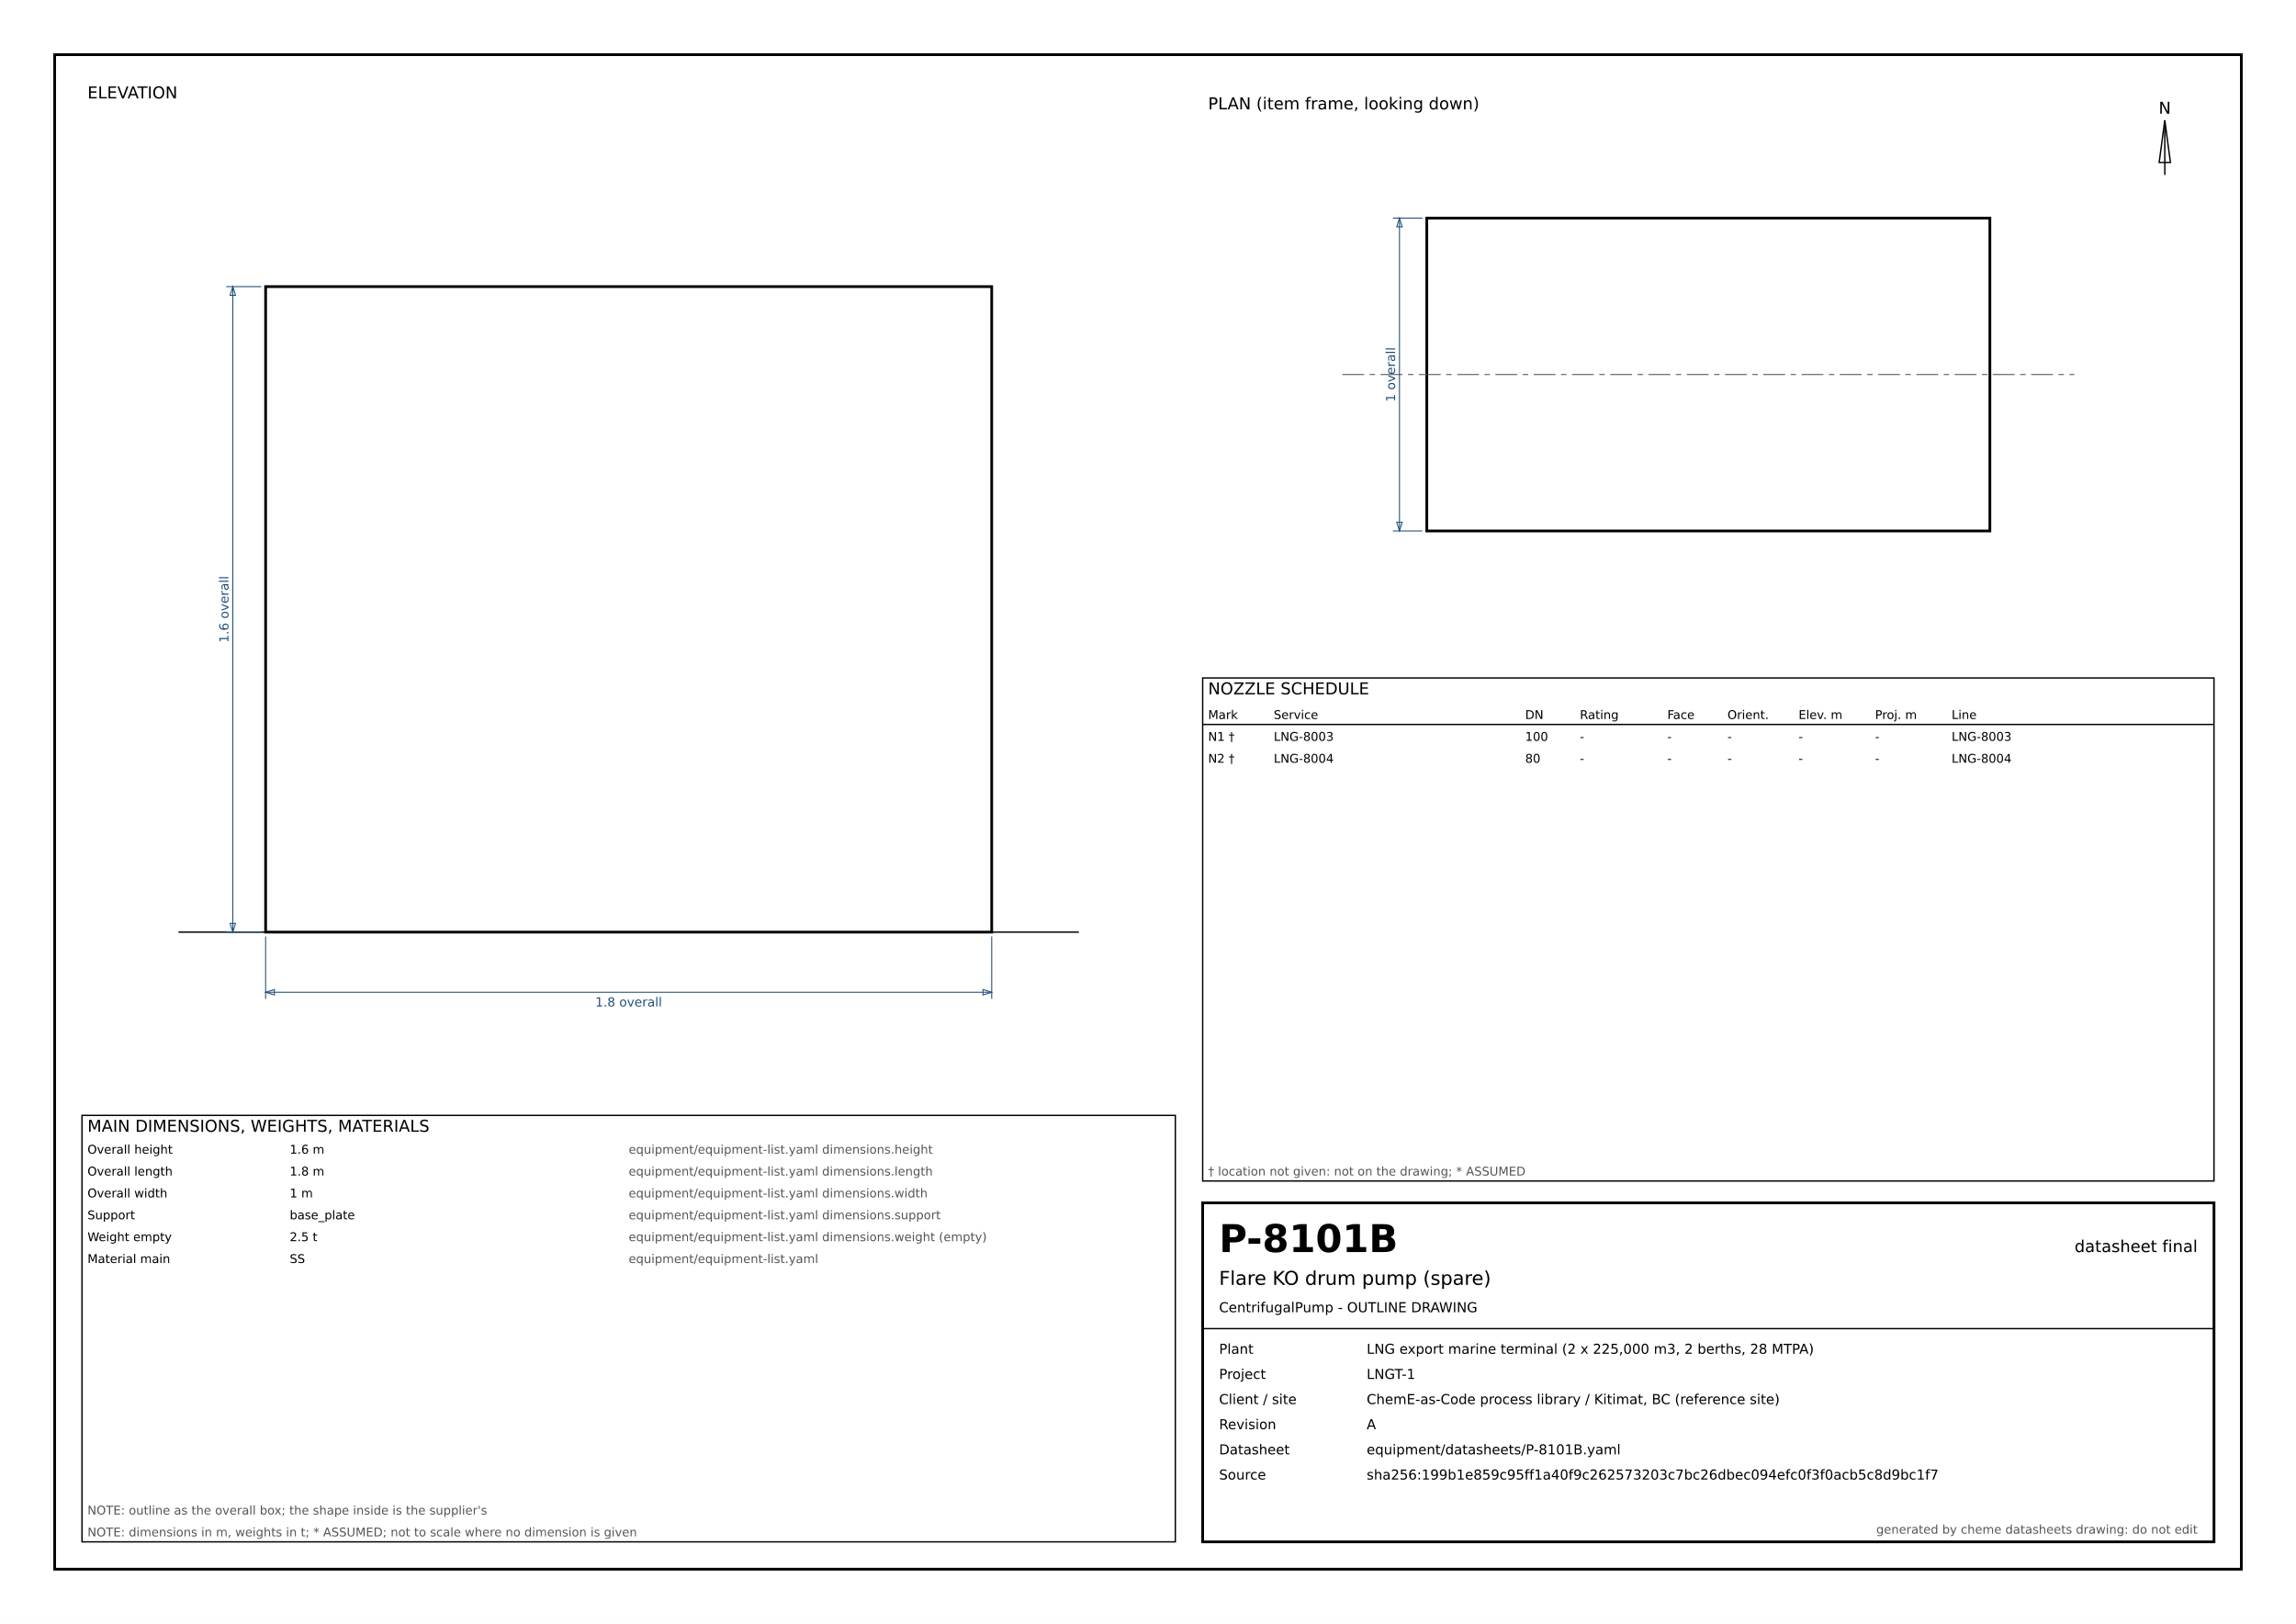
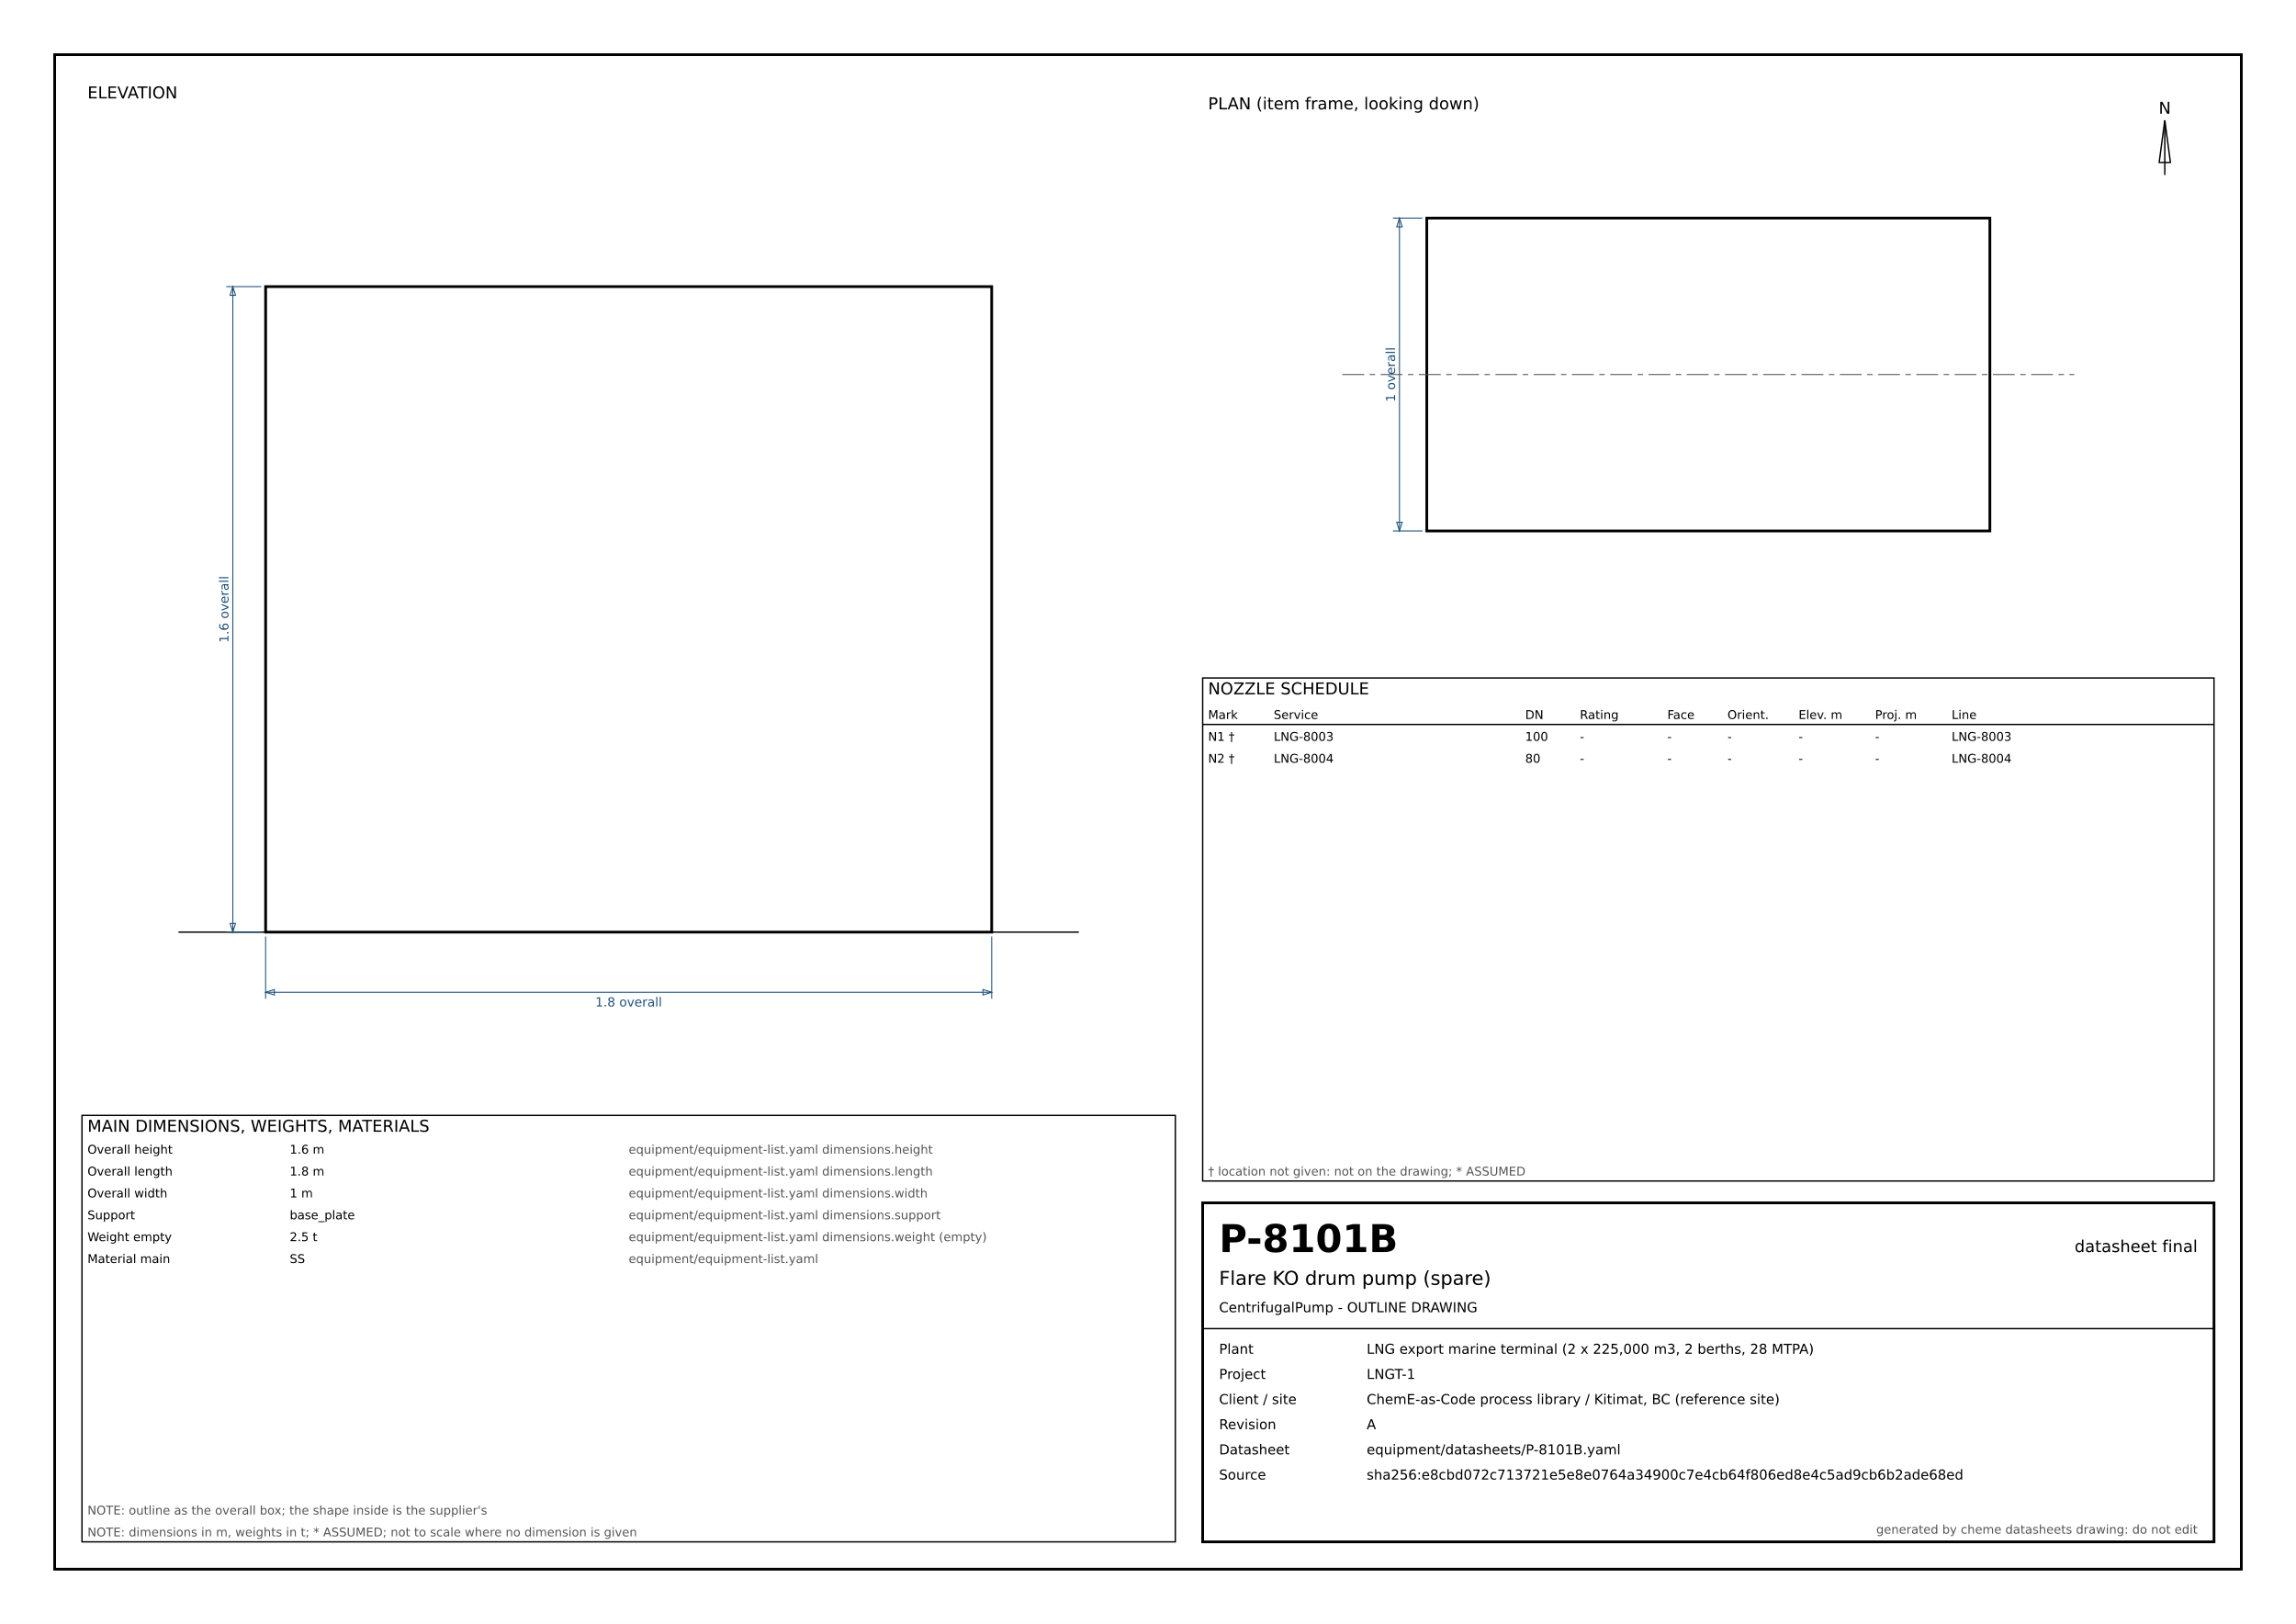
<svg xmlns="http://www.w3.org/2000/svg" width="420mm" height="297mm" viewBox="0 0 420 297">
  <style>
.frame{fill:none;stroke:#000;stroke-width:0.5}
.thin{fill:none;stroke:#000;stroke-width:0.25}
.outline{fill:#fff;stroke:#000;stroke-width:0.5}
.hidden{fill:none;stroke:#000;stroke-width:0.25;stroke-dasharray:1.5 1}
.centre{fill:none;stroke:#555;stroke-width:0.18;stroke-dasharray:4 1 1 1}
.tl{fill:none;stroke:#555;stroke-width:0.18;stroke-dasharray:2 1}
.dim{fill:none;stroke:#1f4e79;stroke-width:0.18}
.nozzle{fill:#fff;stroke:#b71c1c;stroke-width:0.35}
.section{fill:none;stroke:#2e7d32;stroke-width:0.25;stroke-dasharray:2 1}
text{font-family:'DejaVu Sans',Arial,Helvetica,sans-serif;fill:#000}
.t2{font-size:2.2px}.t25{font-size:2.5px}.t3{font-size:3px}.t35{font-size:3.5px}
.t5{font-size:5px;font-weight:bold}.t7{font-size:7px;font-weight:bold}
.dimt{font-size:2.3px;fill:#1f4e79}.nt{font-size:2.3px;fill:#b71c1c}
.note{font-size:2.2px;fill:#555}
.draft{font-size:40px;font-weight:bold;fill:#c62828;fill-opacity:0.12}
</style>
  <rect x="0" y="0" width="420" height="297" fill="#fff" />
  <rect x="10" y="10" width="400" height="277" class="frame" />
  <text x="16" y="18" class="t3" text-anchor="start">ELEVATION</text>
  <rect x="48.59" y="52.42" width="132.82" height="118.06" class="outline" />
  <line x1="32.65" y1="170.48" x2="197.35" y2="170.48" class="thin" />
  <line x1="48.59" y1="171.28" x2="48.59" y2="182.68" class="dim" />
  <line x1="181.41" y1="171.28" x2="181.41" y2="182.68" class="dim" />
  <line x1="48.59" y1="181.48" x2="181.41" y2="181.48" class="dim" />
  <path d="M48.59,181.48 l1.6,0.5 l0,-1 z" class="dim" />
  <path d="M181.41,181.48 l-1.6,0.5 l0,-1 z" class="dim" />
  <text x="115" y="184.08" class="dimt" text-anchor="middle">1.8 overall</text>
  <line x1="47.79" y1="170.48" x2="41.39" y2="170.48" class="dim" />
  <line x1="47.79" y1="52.42" x2="41.39" y2="52.42" class="dim" />
  <line x1="42.59" y1="170.48" x2="42.59" y2="52.42" class="dim" />
  <path d="M42.59,170.48 l0.5,-1.6 l-1,0 z" class="dim" />
  <path d="M42.59,52.42 l0.5,1.6 l-1,0 z" class="dim" />
  <text x="41.79" y="111.45" class="dimt" text-anchor="middle" transform="rotate(-90 41.79 111.45)">1.6 overall</text>
  <rect x="261" y="39.89" width="103" height="57.22" class="outline" />
  <line x1="260.2" y1="97.11" x2="254.8" y2="97.11" class="dim" />
  <line x1="260.2" y1="39.89" x2="254.8" y2="39.89" class="dim" />
  <line x1="256" y1="97.11" x2="256" y2="39.89" class="dim" />
  <path d="M256,97.11 l0.5,-1.6 l-1,0 z" class="dim" />
  <path d="M256,39.89 l0.5,1.6 l-1,0 z" class="dim" />
  <text x="255.2" y="68.5" class="dimt" text-anchor="middle" transform="rotate(-90 255.2 68.5)">1 overall</text>
  <line x1="245.55" y1="68.5" x2="379.45" y2="68.5" class="centre" />
  <line x1="396" y1="32" x2="396" y2="22" class="thin" />
  <path d="M396,22 L394.97,29.71 L397.03,29.71 z" class="thin" />
  <text x="396" y="20.8" class="t3" text-anchor="middle">N</text>
  <text x="221" y="20" class="t3" text-anchor="start">PLAN (item frame, looking down)</text>
  <text x="221" y="127" class="t3" text-anchor="start">NOZZLE SCHEDULE</text>
  <text x="221" y="131.5" class="t2" text-anchor="start">Mark</text>
  <text x="233" y="131.5" class="t2" text-anchor="start">Service</text>
  <text x="279" y="131.5" class="t2" text-anchor="start">DN</text>
  <text x="289" y="131.5" class="t2" text-anchor="start">Rating</text>
  <text x="305" y="131.5" class="t2" text-anchor="start">Face</text>
  <text x="316" y="131.5" class="t2" text-anchor="start">Orient.</text>
  <text x="329" y="131.5" class="t2" text-anchor="start">Elev. m</text>
  <text x="343" y="131.5" class="t2" text-anchor="start">Proj. m</text>
  <text x="357" y="131.5" class="t2" text-anchor="start">Line</text>
  <line x1="220" y1="132.5" x2="405" y2="132.5" class="thin" />
  <text x="221" y="135.5" class="t2" text-anchor="start">N1 †</text>
  <text x="233" y="135.5" class="t2" text-anchor="start">LNG-8003</text>
  <text x="279" y="135.5" class="t2" text-anchor="start">100</text>
  <text x="289" y="135.5" class="t2" text-anchor="start">-</text>
  <text x="305" y="135.5" class="t2" text-anchor="start">-</text>
  <text x="316" y="135.5" class="t2" text-anchor="start">-</text>
  <text x="329" y="135.5" class="t2" text-anchor="start">-</text>
  <text x="343" y="135.5" class="t2" text-anchor="start">-</text>
  <text x="357" y="135.5" class="t2" text-anchor="start">LNG-8003</text>
  <text x="221" y="139.5" class="t2" text-anchor="start">N2 †</text>
  <text x="233" y="139.5" class="t2" text-anchor="start">LNG-8004</text>
  <text x="279" y="139.5" class="t2" text-anchor="start">80</text>
  <text x="289" y="139.5" class="t2" text-anchor="start">-</text>
  <text x="305" y="139.5" class="t2" text-anchor="start">-</text>
  <text x="316" y="139.5" class="t2" text-anchor="start">-</text>
  <text x="329" y="139.5" class="t2" text-anchor="start">-</text>
  <text x="343" y="139.5" class="t2" text-anchor="start">-</text>
  <text x="357" y="139.5" class="t2" text-anchor="start">LNG-8004</text>
  <text x="221" y="215" class="note" text-anchor="start">† location not given: not on the drawing; * ASSUMED</text>
  <rect x="220" y="124" width="185" height="92" class="thin" />
  <text x="16" y="207" class="t3" text-anchor="start">MAIN DIMENSIONS, WEIGHTS, MATERIALS</text>
  <text x="16" y="211" class="t2" text-anchor="start">Overall height</text>
  <text x="53" y="211" class="t2" text-anchor="start">1.6 m</text>
  <text x="115" y="211" class="note" text-anchor="start">equipment/equipment-list.yaml dimensions.height</text>
  <text x="16" y="215" class="t2" text-anchor="start">Overall length</text>
  <text x="53" y="215" class="t2" text-anchor="start">1.8 m</text>
  <text x="115" y="215" class="note" text-anchor="start">equipment/equipment-list.yaml dimensions.length</text>
  <text x="16" y="219" class="t2" text-anchor="start">Overall width</text>
  <text x="53" y="219" class="t2" text-anchor="start">1 m</text>
  <text x="115" y="219" class="note" text-anchor="start">equipment/equipment-list.yaml dimensions.width</text>
  <text x="16" y="223" class="t2" text-anchor="start">Support</text>
  <text x="53" y="223" class="t2" text-anchor="start">base_plate</text>
  <text x="115" y="223" class="note" text-anchor="start">equipment/equipment-list.yaml dimensions.support</text>
  <text x="16" y="227" class="t2" text-anchor="start">Weight empty</text>
  <text x="53" y="227" class="t2" text-anchor="start">2.5 t</text>
  <text x="115" y="227" class="note" text-anchor="start">equipment/equipment-list.yaml dimensions.weight (empty)</text>
  <text x="16" y="231" class="t2" text-anchor="start">Material main</text>
  <text x="53" y="231" class="t2" text-anchor="start">SS</text>
  <text x="115" y="231" class="note" text-anchor="start">equipment/equipment-list.yaml</text>
  <text x="16" y="277" class="note" text-anchor="start">NOTE: outline as the overall box; the shape inside is the supplier's</text>
  <text x="16" y="281" class="note" text-anchor="start">NOTE: dimensions in m, weights in t; * ASSUMED; not to scale where no dimension is given</text>
  <rect x="15" y="204" width="200" height="78" class="thin" />
  <rect x="220" y="220" width="185" height="62" class="frame" />
  <text x="223" y="229" class="t7" text-anchor="start">P-8101B</text>
  <text x="223" y="235" class="t35" text-anchor="start">Flare KO drum pump (spare)</text>
  <text x="223" y="240" class="t25" text-anchor="start">CentrifugalPump - OUTLINE DRAWING</text>
  <line x1="220" y1="243" x2="405" y2="243" class="thin" />
  <text x="223" y="247.6" class="t25" text-anchor="start">Plant</text>
  <text x="250" y="247.6" class="t25" text-anchor="start">LNG export marine terminal (2 x 225,000 m3, 2 berths, 28 MTPA)</text>
  <text x="223" y="252.2" class="t25" text-anchor="start">Project</text>
  <text x="250" y="252.2" class="t25" text-anchor="start">LNGT-1</text>
  <text x="223" y="256.8" class="t25" text-anchor="start">Client / site</text>
  <text x="250" y="256.8" class="t25" text-anchor="start">ChemE-as-Code process library / Kitimat, BC (reference site)</text>
  <text x="223" y="261.4" class="t25" text-anchor="start">Revision</text>
  <text x="250" y="261.4" class="t25" text-anchor="start">A</text>
  <text x="223" y="266" class="t25" text-anchor="start">Datasheet</text>
  <text x="250" y="266" class="t25" text-anchor="start">equipment/datasheets/P-8101B.yaml</text>
  <text x="223" y="270.6" class="t25" text-anchor="start">Source</text>
-   <text x="250" y="270.6" class="t25" text-anchor="start">sha256:199b1e859c95ff1a40f9c262573203c7bc26dbec094efc0f3f0acb5c8d9bc1f7</text>
+   <text x="250" y="270.6" class="t25" text-anchor="start">sha256:e8cbd072c713721e5e8e0764a34900c7e4cb64f806ed8e4c5ad9cb6b2ade68ed</text>
  <text x="402" y="229" class="t3" text-anchor="end">datasheet final</text>
  <text x="402" y="280.5" class="note" text-anchor="end">generated by cheme datasheets drawing: do not edit</text>
</svg>
